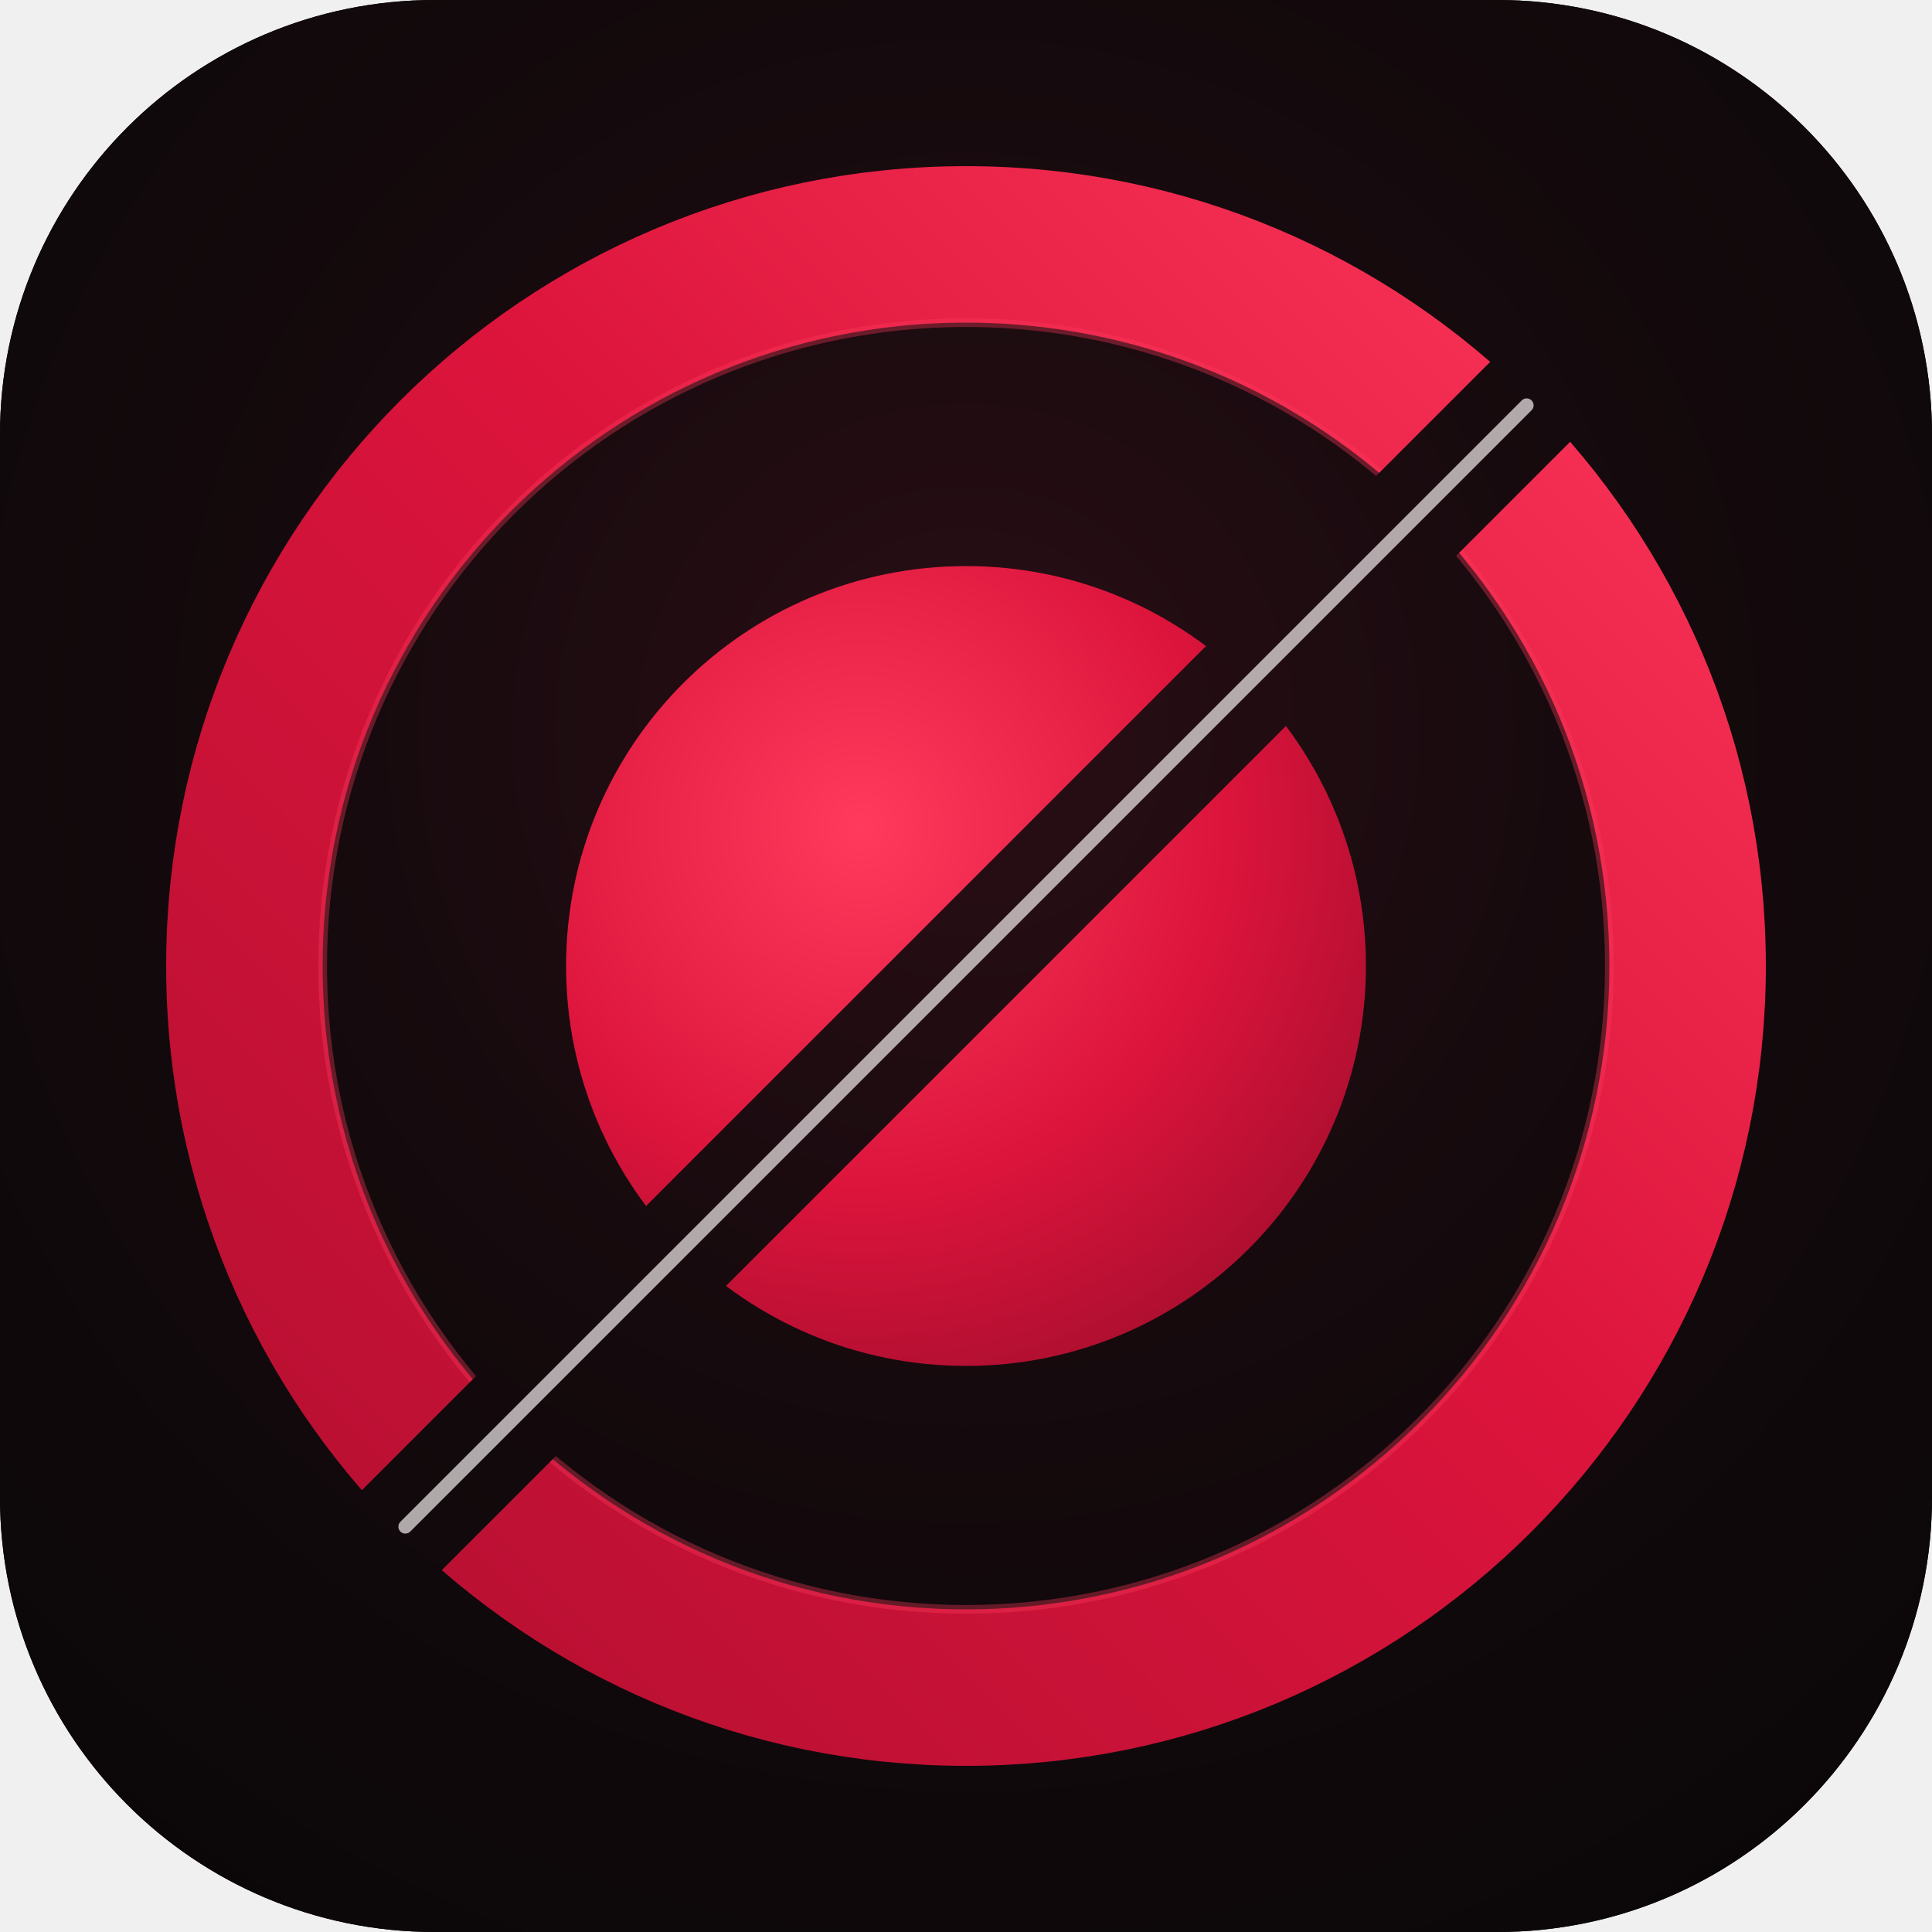
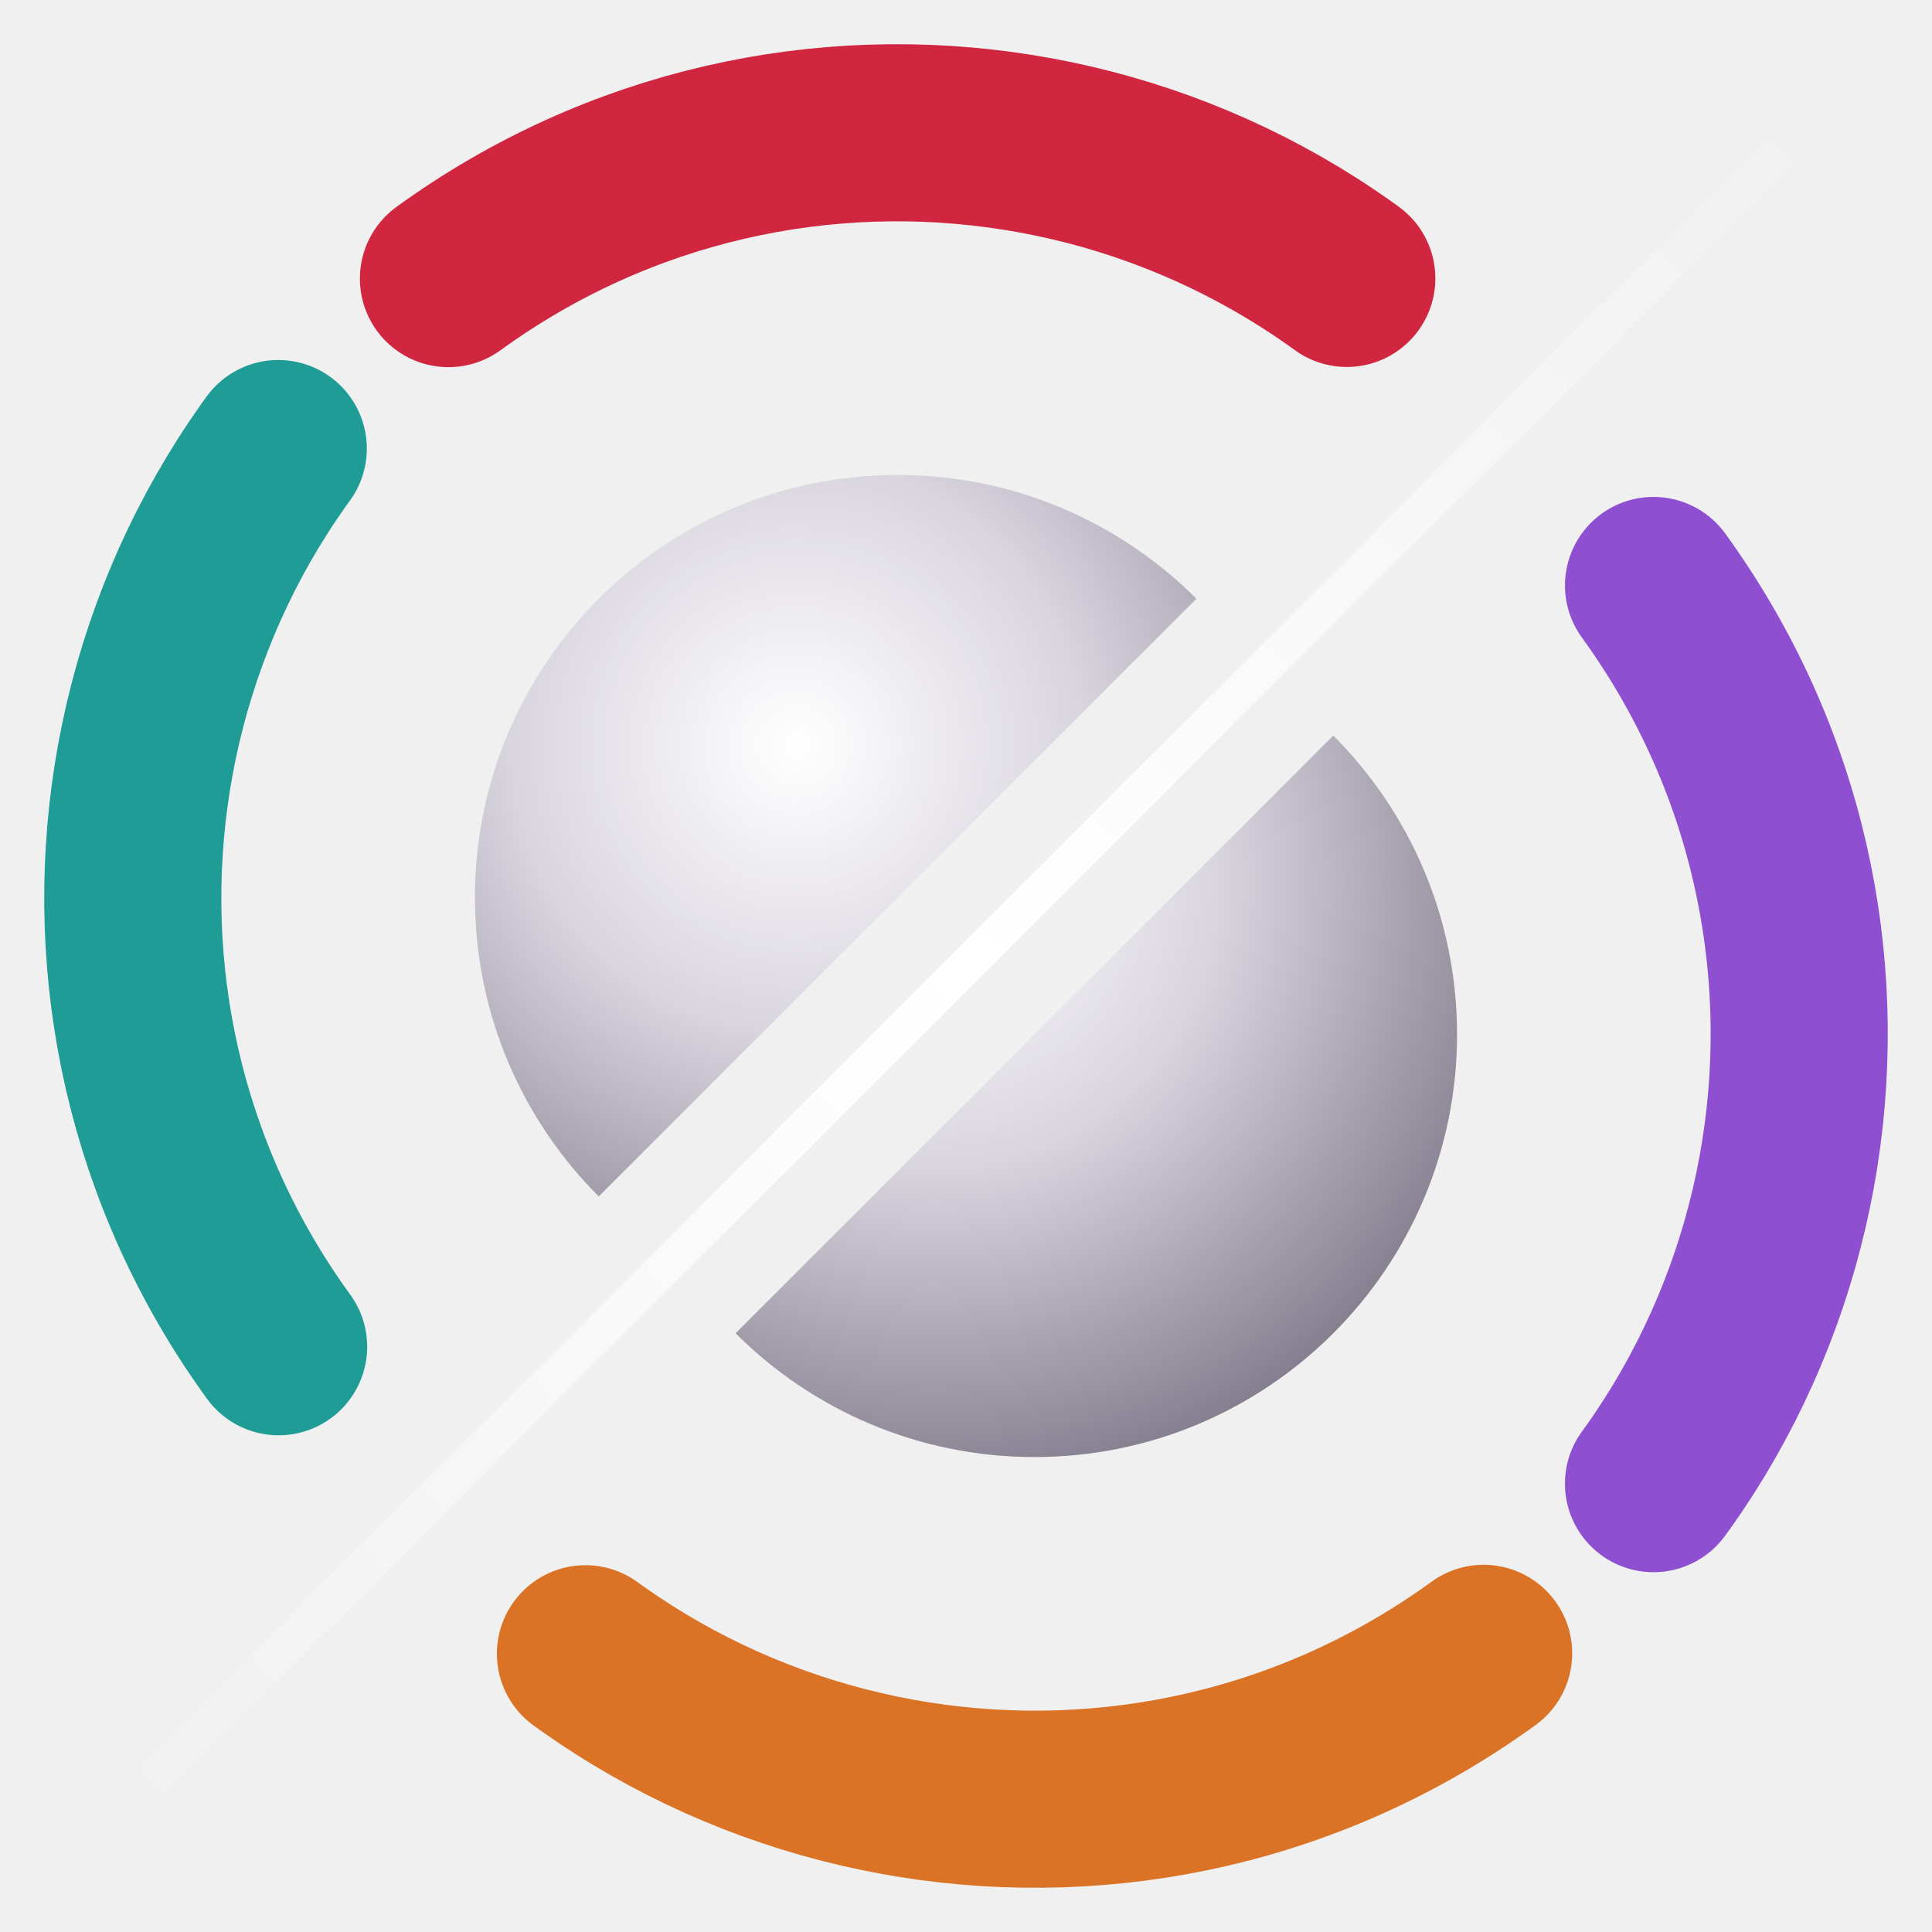
- <svg xmlns="http://www.w3.org/2000/svg" width="64" height="64" viewBox="0 0 64 64">
+ <svg xmlns="http://www.w3.org/2000/svg" viewBox="0 0 48 48">
  <defs>
-     <radialGradient id="ibg" cx="50%" cy="38%" r="75%">
-       <stop offset="0" stop-color="#2A0E15" />
-       <stop offset="0.45" stop-color="#150A0D" />
-       <stop offset="1" stop-color="#0A0708" />
+     <radialGradient id="svf" cx="38%" cy="32%" r="75%">
+       <stop offset="0" stop-color="#FFFFFF" />
+       <stop offset=".45" stop-color="#D9D5DF" />
+       <stop offset="1" stop-color="#7E7788" />
    </radialGradient>
-     <linearGradient id="irim" x1="0" y1="0" x2="0" y2="1">
-       <stop offset="0" stop-color="#2F2529" />
-       <stop offset="1" stop-color="#171113" />
+     <clipPath id="caf">
+       <polygon points="-10,-10 58,-10 -10,58" />
+     </clipPath>
+     <clipPath id="cbf">
+       <polygon points="58,-10 58,58 -10,58" />
+     </clipPath>
+     <linearGradient id="blf" x1="0" y1="1" x2="1" y2="0">
+       <stop offset="0" stop-color="#fff" stop-opacity="0" />
+       <stop offset=".5" stop-color="#fff" />
+       <stop offset="1" stop-color="#fff" stop-opacity="0" />
    </linearGradient>
  </defs>
-   <rect width="64" height="64" rx="14.4" fill="#0A0708" />
-   <rect width="64" height="64" rx="14.4" fill="url(#ibg)" />
-   <defs>
-     <linearGradient id="ig" x1="-90" y1="90" x2="90" y2="-90" gradientUnits="userSpaceOnUse">
-       <stop offset="0" stop-color="#B00F30" />
-       <stop offset="0.55" stop-color="#DC143C" />
-       <stop offset="1" stop-color="#FF3A5C" />
-     </linearGradient>
-     <radialGradient id="id" cx="-12" cy="-16" r="70" gradientUnits="userSpaceOnUse">
-       <stop offset="0" stop-color="#FF3A5C" />
-       <stop offset="0.6" stop-color="#DC143C" />
-       <stop offset="1" stop-color="#A80E2E" />
-     </radialGradient>
-     <mask id="im" maskUnits="userSpaceOnUse" x="-120" y="-120" width="240" height="240">
-       <rect x="-120" y="-120" width="240" height="240" fill="#fff" />
-       <rect x="-130" y="-6.5" width="260" height="13" fill="#000" transform="rotate(-45)" />
-     </mask>
-     <filter id="if" x="-60%" y="-60%" width="220%" height="220%">
-       <feGaussianBlur stdDeviation="14" />
-     </filter>
-   </defs>
-   <g transform="translate(32.0 32.0) scale(0.288)">
-     <g mask="url(#im)">
-       <circle r="83" fill="none" stroke="url(#ig)" stroke-width="18" />
-       <circle r="46" fill="url(#id)" />
-       <circle r="74" fill="none" stroke="#FF3A5C" stroke-opacity="0.35" stroke-width="1" />
+   <g transform="translate(-1.7 -1.7)">
+     <g clip-path="url(#caf)">
+       <g transform="rotate(-125.95 24 24)">
+         <circle cx="24" cy="24" r="19" fill="none" stroke="#D0263F" stroke-width="4.4" stroke-linecap="round" stroke-dasharray="23.85 95.54" stroke-dashoffset="0.00" />
+         <circle cx="24" cy="24" r="19" fill="none" stroke="#8E4FD0" stroke-width="4.4" stroke-linecap="round" stroke-dasharray="23.85 95.54" stroke-dashoffset="-29.85" />
+         <circle cx="24" cy="24" r="19" fill="none" stroke="#DB7326" stroke-width="4.4" stroke-linecap="round" stroke-dasharray="23.85 95.54" stroke-dashoffset="-59.69" />
+         <circle cx="24" cy="24" r="19" fill="none" stroke="#1F9C95" stroke-width="4.4" stroke-linecap="round" stroke-dasharray="23.85 95.54" stroke-dashoffset="-89.54" />
+       </g>
+       <circle cx="24" cy="24" r="10.5" fill="url(#svf)" />
    </g>
-     <rect x="-92" y="-0.8" width="184" height="1.6" rx="0.8" fill="#F4ECEE" opacity="0.7" transform="rotate(-45)" />
  </g>
+   <g transform="translate(1.7 1.7)">
+     <g clip-path="url(#cbf)">
+       <g transform="rotate(-125.95 24 24)">
+         <circle cx="24" cy="24" r="19" fill="none" stroke="#D0263F" stroke-width="4.4" stroke-linecap="round" stroke-dasharray="23.85 95.54" stroke-dashoffset="0.00" />
+         <circle cx="24" cy="24" r="19" fill="none" stroke="#8E4FD0" stroke-width="4.4" stroke-linecap="round" stroke-dasharray="23.85 95.54" stroke-dashoffset="-29.85" />
+         <circle cx="24" cy="24" r="19" fill="none" stroke="#DB7326" stroke-width="4.4" stroke-linecap="round" stroke-dasharray="23.85 95.54" stroke-dashoffset="-59.69" />
+         <circle cx="24" cy="24" r="19" fill="none" stroke="#1F9C95" stroke-width="4.4" stroke-linecap="round" stroke-dasharray="23.85 95.54" stroke-dashoffset="-89.54" />
+       </g>
+       <circle cx="24" cy="24" r="10.5" fill="url(#svf)" />
+     </g>
+   </g>
+   <path d="M3 45 L45 3" stroke="url(#blf)" stroke-width=".9" stroke-linecap="round" />
</svg>
